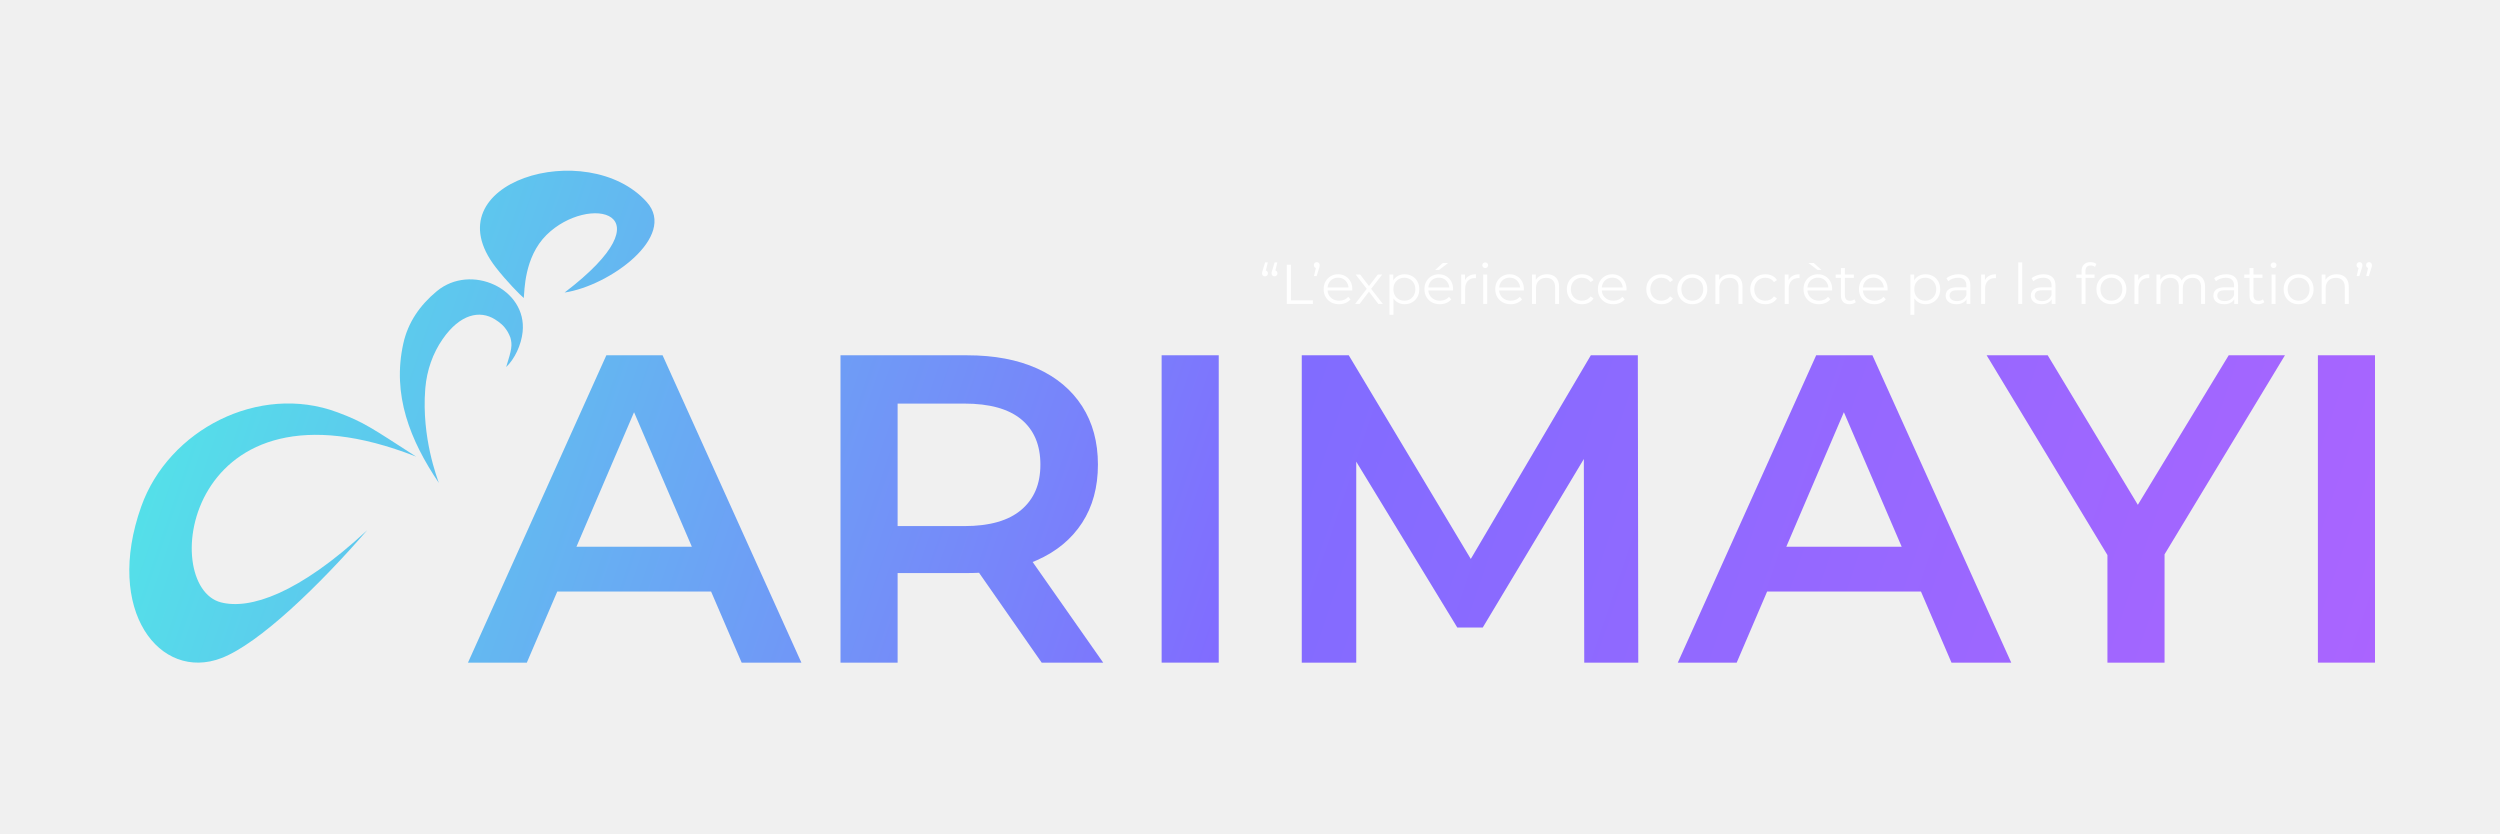
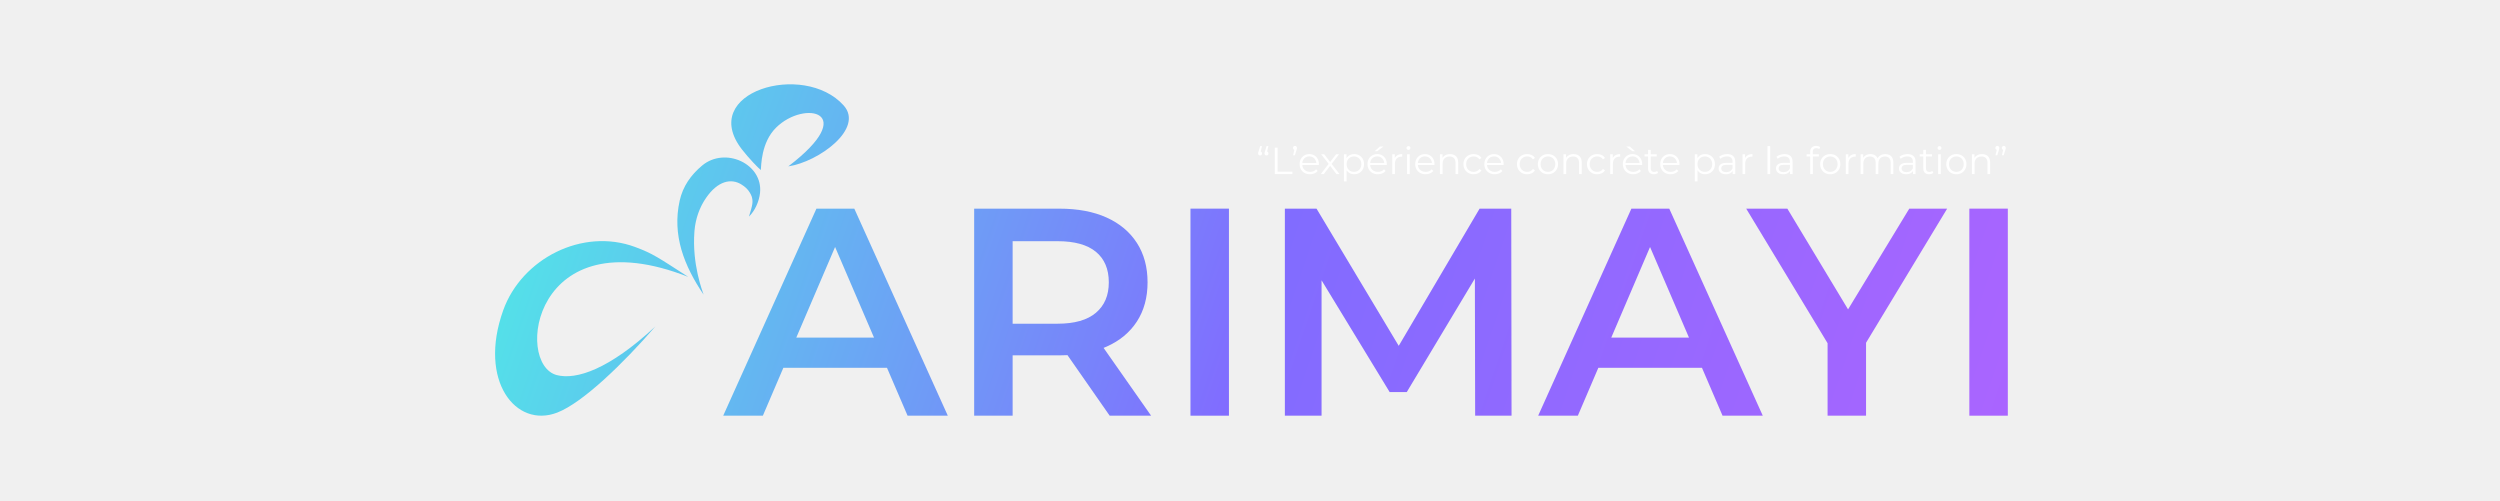
- <svg xmlns="http://www.w3.org/2000/svg" width="150" height="50" viewBox="0 0 1519 451" fill="none">
+ <svg xmlns="http://www.w3.org/2000/svg" width="300" height="60" viewBox="0 0 1519 451" fill="none">
  <path d="M223.122 294.469C194.149 327.87 157.609 363.303 134.57 372.174C97.252 386.55 63.2 343.475 85.85 280.003C102.474 233.393 157.324 205.121 204.904 222.799C221.14 228.834 225.675 232.292 252.821 249.763C113.022 194.761 95.84 328.504 134.285 338.347C151.687 342.802 181.256 333.4 223.122 294.469Z" fill="url(#paint0_linear_1321_1217)" />
  <path d="M343.045 150.069C408.015 100.597 357.532 89.796 332.006 115.141C318.374 128.674 318.724 149.447 318.258 153.397C316.34 151.921 307.529 142.92 301.219 134.761C261.18 83.022 357.053 54.945 392.997 95.132C411.643 115.982 370.386 146.002 343.058 150.069H343.045Z" fill="url(#paint1_linear_1321_1217)" />
  <path d="M266.672 265.809C249.154 239.842 238.075 212.218 245.098 180.864C247.936 168.224 255.075 157.824 265.377 149.277C286.096 132.078 320.368 147.762 317.544 174.052C316.688 182.017 312.723 190.422 307.553 195.356C310.961 184.542 311.363 181.978 310.119 177.484C309.678 176.24 309.108 175.036 308.434 173.896C306.309 170.322 303.886 168.366 300.802 166.424C291.473 160.544 279.487 163.225 269.005 178.3C262.915 187.054 259.377 197.35 258.444 207.97C258.418 208.268 258.392 208.579 258.367 208.877C256.099 238.327 265.701 262.817 266.659 265.821L266.672 265.809Z" fill="url(#paint2_linear_1321_1217)" />
  <path d="M402.585 188.207H368.416L284.334 374.959H320.097L338.6 331.729H432.05L450.631 374.959H486.925L402.585 188.207ZM350.249 304.519L385.248 222.786L420.363 304.519H350.249Z" fill="url(#paint3_linear_1321_1217)" />
  <path d="M627.438 313.804C628.358 313.442 629.252 313.053 630.133 312.665C641.964 307.42 651.086 299.856 657.5 289.975C663.901 280.106 667.101 268.334 667.101 254.632C667.101 240.93 663.901 229.106 657.5 219.146C651.086 209.187 641.964 201.546 630.133 196.211C618.303 190.875 604.115 188.207 587.568 188.207H510.691V374.958H545.391V320.526H587.568C590.056 320.526 592.492 320.461 594.863 320.344L632.932 374.958H670.302L627.438 313.804ZM620.532 282.114C612.783 288.693 601.264 291.982 585.961 291.982H545.391V217.554H585.961C601.264 217.554 612.783 220.752 620.532 227.15C628.267 233.561 632.142 242.717 632.142 254.632C632.142 266.547 628.267 275.535 620.532 282.114Z" fill="url(#paint4_linear_1321_1217)" />
  <path d="M705.804 374.945V188.194H740.504V374.945H705.804Z" fill="url(#paint5_linear_1321_1217)" />
  <path d="M995.418 374.958H962.584L962.338 251.226L900.919 353.615H885.448L824.055 252.845V374.958H790.948V188.207H819.507L893.65 311.952L966.588 188.207H995.146L995.418 374.958Z" fill="url(#paint6_linear_1321_1217)" />
  <path d="M1137.68 188.207H1103.51L1019.43 374.958H1055.21L1073.71 331.728H1167.16L1185.73 374.958H1222.03L1137.68 188.207ZM1085.36 304.519L1120.34 222.786L1155.46 304.519H1085.36Z" fill="url(#paint7_linear_1321_1217)" />
  <path d="M1388.33 188.207L1315.18 309.155V374.958H1280.48V309.582L1207.08 188.207H1244.19L1298.95 279.057L1354.16 188.207H1388.33Z" fill="url(#paint8_linear_1321_1217)" />
  <path d="M1408.35 374.945V188.194H1443.05V374.945H1408.35Z" fill="url(#paint9_linear_1321_1217)" />
  <path d="M770.317 131.772L768.821 138.062L768.549 136.6C769.093 136.6 769.535 136.77 769.875 137.11C770.215 137.427 770.385 137.858 770.385 138.402C770.385 138.946 770.215 139.388 769.875 139.728C769.535 140.068 769.115 140.238 768.617 140.238C768.073 140.238 767.631 140.068 767.291 139.728C766.973 139.365 766.815 138.923 766.815 138.402C766.815 138.198 766.826 138.017 766.849 137.858C766.871 137.699 766.917 137.507 766.985 137.28C767.053 137.053 767.143 136.781 767.257 136.464L768.685 131.772H770.317ZM776.097 131.772L774.601 138.062L774.329 136.6C774.873 136.6 775.315 136.77 775.655 137.11C775.995 137.427 776.165 137.858 776.165 138.402C776.165 138.946 775.995 139.388 775.655 139.728C775.315 140.068 774.895 140.238 774.397 140.238C773.853 140.238 773.411 140.068 773.071 139.728C772.753 139.365 772.595 138.923 772.595 138.402C772.595 138.198 772.606 138.017 772.629 137.858C772.651 137.699 772.697 137.507 772.765 137.28C772.833 137.053 772.923 136.781 773.037 136.464L774.465 131.772H776.097ZM781.871 157V133.2H784.387V154.824H797.715V157H781.871ZM798.36 140.068L799.856 133.812L800.128 135.24C799.607 135.24 799.165 135.081 798.802 134.764C798.462 134.424 798.292 133.982 798.292 133.438C798.292 132.894 798.462 132.452 798.802 132.112C799.165 131.772 799.595 131.602 800.094 131.602C800.615 131.602 801.035 131.783 801.352 132.146C801.692 132.486 801.862 132.917 801.862 133.438C801.862 133.619 801.851 133.801 801.828 133.982C801.805 134.163 801.76 134.367 801.692 134.594C801.647 134.798 801.567 135.059 801.454 135.376L799.992 140.068H798.36ZM813.646 157.17C811.788 157.17 810.156 156.785 808.75 156.014C807.345 155.221 806.246 154.144 805.452 152.784C804.659 151.401 804.262 149.826 804.262 148.058C804.262 146.29 804.636 144.726 805.384 143.366C806.155 142.006 807.198 140.941 808.512 140.17C809.85 139.377 811.346 138.98 813 138.98C814.678 138.98 816.162 139.365 817.454 140.136C818.769 140.884 819.8 141.949 820.548 143.332C821.296 144.692 821.67 146.267 821.67 148.058C821.67 148.171 821.659 148.296 821.636 148.432C821.636 148.545 821.636 148.67 821.636 148.806H806.098V147.004H820.344L819.392 147.718C819.392 146.426 819.109 145.281 818.542 144.284C817.998 143.264 817.25 142.471 816.298 141.904C815.346 141.337 814.247 141.054 813 141.054C811.776 141.054 810.677 141.337 809.702 141.904C808.728 142.471 807.968 143.264 807.424 144.284C806.88 145.304 806.608 146.471 806.608 147.786V148.16C806.608 149.52 806.903 150.721 807.492 151.764C808.104 152.784 808.943 153.589 810.008 154.178C811.096 154.745 812.332 155.028 813.714 155.028C814.802 155.028 815.811 154.835 816.74 154.45C817.692 154.065 818.508 153.475 819.188 152.682L820.548 154.246C819.755 155.198 818.758 155.923 817.556 156.422C816.378 156.921 815.074 157.17 813.646 157.17ZM823.366 157L830.914 147.208L830.88 148.398L823.706 139.15H826.426L832.308 146.8L831.288 146.766L837.17 139.15H839.822L832.58 148.5L832.614 147.208L840.23 157H837.476L831.254 148.84L832.206 148.976L826.086 157H823.366ZM853.462 157.17C851.921 157.17 850.527 156.819 849.28 156.116C848.033 155.391 847.036 154.359 846.288 153.022C845.563 151.662 845.2 150.007 845.2 148.058C845.2 146.109 845.563 144.465 846.288 143.128C847.013 141.768 847.999 140.737 849.246 140.034C850.493 139.331 851.898 138.98 853.462 138.98C855.162 138.98 856.681 139.365 858.018 140.136C859.378 140.884 860.443 141.949 861.214 143.332C861.985 144.692 862.37 146.267 862.37 148.058C862.37 149.871 861.985 151.458 861.214 152.818C860.443 154.178 859.378 155.243 858.018 156.014C856.681 156.785 855.162 157.17 853.462 157.17ZM844.248 163.596V139.15H846.56V144.522L846.322 148.092L846.662 151.696V163.596H844.248ZM853.292 155.028C854.561 155.028 855.695 154.745 856.692 154.178C857.689 153.589 858.483 152.773 859.072 151.73C859.661 150.665 859.956 149.441 859.956 148.058C859.956 146.675 859.661 145.463 859.072 144.42C858.483 143.377 857.689 142.561 856.692 141.972C855.695 141.383 854.561 141.088 853.292 141.088C852.023 141.088 850.878 141.383 849.858 141.972C848.861 142.561 848.067 143.377 847.478 144.42C846.911 145.463 846.628 146.675 846.628 148.058C846.628 149.441 846.911 150.665 847.478 151.73C848.067 152.773 848.861 153.589 849.858 154.178C850.878 154.745 852.023 155.028 853.292 155.028ZM874.873 157.17C873.014 157.17 871.382 156.785 869.977 156.014C868.571 155.221 867.472 154.144 866.679 152.784C865.885 151.401 865.489 149.826 865.489 148.058C865.489 146.29 865.863 144.726 866.611 143.366C867.381 142.006 868.424 140.941 869.739 140.17C871.076 139.377 872.572 138.98 874.227 138.98C875.904 138.98 877.389 139.365 878.681 140.136C879.995 140.884 881.027 141.949 881.775 143.332C882.523 144.692 882.897 146.267 882.897 148.058C882.897 148.171 882.885 148.296 882.863 148.432C882.863 148.545 882.863 148.67 882.863 148.806H867.325V147.004H881.571L880.619 147.718C880.619 146.426 880.335 145.281 879.769 144.284C879.225 143.264 878.477 142.471 877.525 141.904C876.573 141.337 875.473 141.054 874.227 141.054C873.003 141.054 871.903 141.337 870.929 141.904C869.954 142.471 869.195 143.264 868.651 144.284C868.107 145.304 867.835 146.471 867.835 147.786V148.16C867.835 149.52 868.129 150.721 868.719 151.764C869.331 152.784 870.169 153.589 871.235 154.178C872.323 154.745 873.558 155.028 874.941 155.028C876.029 155.028 877.037 154.835 877.967 154.45C878.919 154.065 879.735 153.475 880.415 152.682L881.775 154.246C880.981 155.198 879.984 155.923 878.783 156.422C877.604 156.921 876.301 157.17 874.873 157.17ZM871.983 136.362L876.641 132.146H879.871L874.363 136.362H871.983ZM887.81 157V139.15H890.122V144.012L889.884 143.162C890.383 141.802 891.222 140.771 892.4 140.068C893.579 139.343 895.041 138.98 896.786 138.98V141.326C896.696 141.326 896.605 141.326 896.514 141.326C896.424 141.303 896.333 141.292 896.242 141.292C894.361 141.292 892.888 141.87 891.822 143.026C890.757 144.159 890.224 145.78 890.224 147.888V157H887.81ZM901.191 157V139.15H903.605V157H901.191ZM902.415 135.206C901.917 135.206 901.497 135.036 901.157 134.696C900.817 134.356 900.647 133.948 900.647 133.472C900.647 132.996 900.817 132.599 901.157 132.282C901.497 131.942 901.917 131.772 902.415 131.772C902.914 131.772 903.333 131.931 903.673 132.248C904.013 132.565 904.183 132.962 904.183 133.438C904.183 133.937 904.013 134.356 903.673 134.696C903.356 135.036 902.937 135.206 902.415 135.206ZM917.904 157.17C916.045 157.17 914.413 156.785 913.008 156.014C911.603 155.221 910.503 154.144 909.71 152.784C908.917 151.401 908.52 149.826 908.52 148.058C908.52 146.29 908.894 144.726 909.642 143.366C910.413 142.006 911.455 140.941 912.77 140.17C914.107 139.377 915.603 138.98 917.258 138.98C918.935 138.98 920.42 139.365 921.712 140.136C923.027 140.884 924.058 141.949 924.806 143.332C925.554 144.692 925.928 146.267 925.928 148.058C925.928 148.171 925.917 148.296 925.894 148.432C925.894 148.545 925.894 148.67 925.894 148.806H910.356V147.004H924.602L923.65 147.718C923.65 146.426 923.367 145.281 922.8 144.284C922.256 143.264 921.508 142.471 920.556 141.904C919.604 141.337 918.505 141.054 917.258 141.054C916.034 141.054 914.935 141.337 913.96 141.904C912.985 142.471 912.226 143.264 911.682 144.284C911.138 145.304 910.866 146.471 910.866 147.786V148.16C910.866 149.52 911.161 150.721 911.75 151.764C912.362 152.784 913.201 153.589 914.266 154.178C915.354 154.745 916.589 155.028 917.972 155.028C919.06 155.028 920.069 154.835 920.998 154.45C921.95 154.065 922.766 153.475 923.446 152.682L924.806 154.246C924.013 155.198 923.015 155.923 921.814 156.422C920.635 156.921 919.332 157.17 917.904 157.17ZM939.954 138.98C941.404 138.98 942.674 139.263 943.762 139.83C944.872 140.374 945.734 141.213 946.346 142.346C946.98 143.479 947.298 144.907 947.298 146.63V157H944.884V146.868C944.884 144.987 944.408 143.57 943.456 142.618C942.526 141.643 941.212 141.156 939.512 141.156C938.242 141.156 937.132 141.417 936.18 141.938C935.25 142.437 934.525 143.173 934.004 144.148C933.505 145.1 933.256 146.256 933.256 147.616V157H930.842V139.15H933.154V144.046L932.78 143.128C933.346 141.836 934.253 140.827 935.5 140.102C936.746 139.354 938.231 138.98 939.954 138.98ZM961.23 157.17C959.462 157.17 957.875 156.785 956.47 156.014C955.087 155.221 953.999 154.144 953.206 152.784C952.413 151.401 952.016 149.826 952.016 148.058C952.016 146.267 952.413 144.692 953.206 143.332C953.999 141.972 955.087 140.907 956.47 140.136C957.875 139.365 959.462 138.98 961.23 138.98C962.749 138.98 964.12 139.275 965.344 139.864C966.568 140.453 967.531 141.337 968.234 142.516L966.432 143.74C965.82 142.833 965.061 142.165 964.154 141.734C963.247 141.303 962.261 141.088 961.196 141.088C959.927 141.088 958.782 141.383 957.762 141.972C956.742 142.539 955.937 143.343 955.348 144.386C954.759 145.429 954.464 146.653 954.464 148.058C954.464 149.463 954.759 150.687 955.348 151.73C955.937 152.773 956.742 153.589 957.762 154.178C958.782 154.745 959.927 155.028 961.196 155.028C962.261 155.028 963.247 154.813 964.154 154.382C965.061 153.951 965.82 153.294 966.432 152.41L968.234 153.634C967.531 154.79 966.568 155.674 965.344 156.286C964.12 156.875 962.749 157.17 961.23 157.17ZM980.26 157.17C978.401 157.17 976.769 156.785 975.364 156.014C973.958 155.221 972.859 154.144 972.066 152.784C971.272 151.401 970.876 149.826 970.876 148.058C970.876 146.29 971.25 144.726 971.998 143.366C972.768 142.006 973.811 140.941 975.126 140.17C976.463 139.377 977.959 138.98 979.614 138.98C981.291 138.98 982.776 139.365 984.068 140.136C985.382 140.884 986.414 141.949 987.162 143.332C987.91 144.692 988.284 146.267 988.284 148.058C988.284 148.171 988.272 148.296 988.25 148.432C988.25 148.545 988.25 148.67 988.25 148.806H972.712V147.004H986.958L986.006 147.718C986.006 146.426 985.722 145.281 985.156 144.284C984.612 143.264 983.864 142.471 982.912 141.904C981.96 141.337 980.86 141.054 979.614 141.054C978.39 141.054 977.29 141.337 976.316 141.904C975.341 142.471 974.582 143.264 974.038 144.284C973.494 145.304 973.222 146.471 973.222 147.786V148.16C973.222 149.52 973.516 150.721 974.106 151.764C974.718 152.784 975.556 153.589 976.622 154.178C977.71 154.745 978.945 155.028 980.328 155.028C981.416 155.028 982.424 154.835 983.354 154.45C984.306 154.065 985.122 153.475 985.802 152.682L987.162 154.246C986.368 155.198 985.371 155.923 984.17 156.422C982.991 156.921 981.688 157.17 980.26 157.17ZM1009.51 157.17C1007.74 157.17 1006.15 156.785 1004.75 156.014C1003.36 155.221 1002.28 154.144 1001.48 152.784C1000.69 151.401 1000.29 149.826 1000.29 148.058C1000.29 146.267 1000.69 144.692 1001.48 143.332C1002.28 141.972 1003.36 140.907 1004.75 140.136C1006.15 139.365 1007.74 138.98 1009.51 138.98C1011.03 138.98 1012.4 139.275 1013.62 139.864C1014.85 140.453 1015.81 141.337 1016.51 142.516L1014.71 143.74C1014.1 142.833 1013.34 142.165 1012.43 141.734C1011.52 141.303 1010.54 141.088 1009.47 141.088C1008.2 141.088 1007.06 141.383 1006.04 141.972C1005.02 142.539 1004.21 143.343 1003.63 144.386C1003.04 145.429 1002.74 146.653 1002.74 148.058C1002.74 149.463 1003.04 150.687 1003.63 151.73C1004.21 152.773 1005.02 153.589 1006.04 154.178C1007.06 154.745 1008.2 155.028 1009.47 155.028C1010.54 155.028 1011.52 154.813 1012.43 154.382C1013.34 153.951 1014.1 153.294 1014.71 152.41L1016.51 153.634C1015.81 154.79 1014.85 155.674 1013.62 156.286C1012.4 156.875 1011.03 157.17 1009.51 157.17ZM1028.23 157.17C1026.51 157.17 1024.96 156.785 1023.57 156.014C1022.21 155.221 1021.14 154.144 1020.34 152.784C1019.55 151.401 1019.15 149.826 1019.15 148.058C1019.15 146.267 1019.55 144.692 1020.34 143.332C1021.14 141.972 1022.21 140.907 1023.57 140.136C1024.93 139.365 1026.49 138.98 1028.23 138.98C1030 138.98 1031.56 139.365 1032.92 140.136C1034.31 140.907 1035.38 141.972 1036.15 143.332C1036.95 144.692 1037.34 146.267 1037.34 148.058C1037.34 149.826 1036.95 151.401 1036.15 152.784C1035.38 154.144 1034.31 155.221 1032.92 156.014C1031.54 156.785 1029.98 157.17 1028.23 157.17ZM1028.23 155.028C1029.52 155.028 1030.67 154.745 1031.66 154.178C1032.66 153.589 1033.44 152.773 1034.01 151.73C1034.6 150.665 1034.89 149.441 1034.89 148.058C1034.89 146.653 1034.6 145.429 1034.01 144.386C1033.44 143.343 1032.66 142.539 1031.66 141.972C1030.67 141.383 1029.53 141.088 1028.26 141.088C1027 141.088 1025.86 141.383 1024.86 141.972C1023.87 142.539 1023.07 143.343 1022.48 144.386C1021.9 145.429 1021.6 146.653 1021.6 148.058C1021.6 149.441 1021.9 150.665 1022.48 151.73C1023.07 152.773 1023.87 153.589 1024.86 154.178C1025.86 154.745 1026.98 155.028 1028.23 155.028ZM1051.38 138.98C1052.83 138.98 1054.1 139.263 1055.19 139.83C1056.3 140.374 1057.16 141.213 1057.78 142.346C1058.41 143.479 1058.73 144.907 1058.73 146.63V157H1056.31V146.868C1056.31 144.987 1055.84 143.57 1054.89 142.618C1053.96 141.643 1052.64 141.156 1050.94 141.156C1049.67 141.156 1048.56 141.417 1047.61 141.938C1046.68 142.437 1045.95 143.173 1045.43 144.148C1044.93 145.1 1044.69 146.256 1044.69 147.616V157H1042.27V139.15H1044.58V144.046L1044.21 143.128C1044.78 141.836 1045.68 140.827 1046.93 140.102C1048.18 139.354 1049.66 138.98 1051.38 138.98ZM1072.66 157.17C1070.89 157.17 1069.31 156.785 1067.9 156.014C1066.52 155.221 1065.43 154.144 1064.64 152.784C1063.84 151.401 1063.45 149.826 1063.45 148.058C1063.45 146.267 1063.84 144.692 1064.64 143.332C1065.43 141.972 1066.52 140.907 1067.9 140.136C1069.31 139.365 1070.89 138.98 1072.66 138.98C1074.18 138.98 1075.55 139.275 1076.77 139.864C1078 140.453 1078.96 141.337 1079.66 142.516L1077.86 143.74C1077.25 142.833 1076.49 142.165 1075.58 141.734C1074.68 141.303 1073.69 141.088 1072.63 141.088C1071.36 141.088 1070.21 141.383 1069.19 141.972C1068.17 142.539 1067.37 143.343 1066.78 144.386C1066.19 145.429 1065.89 146.653 1065.89 148.058C1065.89 149.463 1066.19 150.687 1066.78 151.73C1067.37 152.773 1068.17 153.589 1069.19 154.178C1070.21 154.745 1071.36 155.028 1072.63 155.028C1073.69 155.028 1074.68 154.813 1075.58 154.382C1076.49 153.951 1077.25 153.294 1077.86 152.41L1079.66 153.634C1078.96 154.79 1078 155.674 1076.77 156.286C1075.55 156.875 1074.18 157.17 1072.66 157.17ZM1084.41 157V139.15H1086.72V144.012L1086.48 143.162C1086.98 141.802 1087.82 140.771 1089 140.068C1090.17 139.343 1091.64 138.98 1093.38 138.98V141.326C1093.29 141.326 1093.2 141.326 1093.11 141.326C1093.02 141.303 1092.93 141.292 1092.84 141.292C1090.96 141.292 1089.48 141.87 1088.42 143.026C1087.35 144.159 1086.82 145.78 1086.82 147.888V157H1084.41ZM1105.2 157.17C1103.34 157.17 1101.71 156.785 1100.31 156.014C1098.9 155.221 1097.8 154.144 1097.01 152.784C1096.22 151.401 1095.82 149.826 1095.82 148.058C1095.82 146.29 1096.19 144.726 1096.94 143.366C1097.71 142.006 1098.75 140.941 1100.07 140.17C1101.41 139.377 1102.9 138.98 1104.56 138.98C1106.23 138.98 1107.72 139.365 1109.01 140.136C1110.33 140.884 1111.36 141.949 1112.1 143.332C1112.85 144.692 1113.23 146.267 1113.23 148.058C1113.23 148.171 1113.22 148.296 1113.19 148.432C1113.19 148.545 1113.19 148.67 1113.19 148.806H1097.65V147.004H1111.9L1110.95 147.718C1110.95 146.426 1110.67 145.281 1110.1 144.284C1109.55 143.264 1108.81 142.471 1107.85 141.904C1106.9 141.337 1105.8 141.054 1104.56 141.054C1103.33 141.054 1102.23 141.337 1101.26 141.904C1100.28 142.471 1099.52 143.264 1098.98 144.284C1098.44 145.304 1098.16 146.471 1098.16 147.786V148.16C1098.16 149.52 1098.46 150.721 1099.05 151.764C1099.66 152.784 1100.5 153.589 1101.56 154.178C1102.65 154.745 1103.89 155.028 1105.27 155.028C1106.36 155.028 1107.37 154.835 1108.3 154.45C1109.25 154.065 1110.06 153.475 1110.74 152.682L1112.1 154.246C1111.31 155.198 1110.31 155.923 1109.11 156.422C1107.93 156.921 1106.63 157.17 1105.2 157.17ZM1104.35 136.362L1098.84 132.146H1102.07L1106.73 136.362H1104.35ZM1123.78 157.17C1122.11 157.17 1120.82 156.717 1119.91 155.81C1119 154.903 1118.55 153.623 1118.55 151.968V135.206H1120.96V151.832C1120.96 152.875 1121.22 153.679 1121.74 154.246C1122.29 154.813 1123.06 155.096 1124.06 155.096C1125.12 155.096 1126.01 154.79 1126.71 154.178L1127.56 155.912C1127.08 156.343 1126.5 156.66 1125.82 156.864C1125.17 157.068 1124.49 157.17 1123.78 157.17ZM1115.35 141.156V139.15H1126.4V141.156H1115.35ZM1138.9 157.17C1137.05 157.17 1135.41 156.785 1134.01 156.014C1132.6 155.221 1131.5 154.144 1130.71 152.784C1129.92 151.401 1129.52 149.826 1129.52 148.058C1129.52 146.29 1129.89 144.726 1130.64 143.366C1131.41 142.006 1132.46 140.941 1133.77 140.17C1135.11 139.377 1136.6 138.98 1138.26 138.98C1139.94 138.98 1141.42 139.365 1142.71 140.136C1144.03 140.884 1145.06 141.949 1145.81 143.332C1146.55 144.692 1146.93 146.267 1146.93 148.058C1146.93 148.171 1146.92 148.296 1146.89 148.432C1146.89 148.545 1146.89 148.67 1146.89 148.806H1131.36V147.004H1145.6L1144.65 147.718C1144.65 146.426 1144.37 145.281 1143.8 144.284C1143.26 143.264 1142.51 142.471 1141.56 141.904C1140.6 141.337 1139.5 141.054 1138.26 141.054C1137.03 141.054 1135.93 141.337 1134.96 141.904C1133.99 142.471 1133.23 143.264 1132.68 144.284C1132.14 145.304 1131.87 146.471 1131.87 147.786V148.16C1131.87 149.52 1132.16 150.721 1132.75 151.764C1133.36 152.784 1134.2 153.589 1135.27 154.178C1136.35 154.745 1137.59 155.028 1138.97 155.028C1140.06 155.028 1141.07 154.835 1142 154.45C1142.95 154.065 1143.77 153.475 1144.45 152.682L1145.81 154.246C1145.01 155.198 1144.02 155.923 1142.81 156.422C1141.64 156.921 1140.33 157.17 1138.9 157.17ZM1169.95 157.17C1168.41 157.17 1167.02 156.819 1165.77 156.116C1164.53 155.391 1163.53 154.359 1162.78 153.022C1162.05 151.662 1161.69 150.007 1161.69 148.058C1161.69 146.109 1162.05 144.465 1162.78 143.128C1163.51 141.768 1164.49 140.737 1165.74 140.034C1166.98 139.331 1168.39 138.98 1169.95 138.98C1171.65 138.98 1173.17 139.365 1174.51 140.136C1175.87 140.884 1176.94 141.949 1177.71 143.332C1178.48 144.692 1178.86 146.267 1178.86 148.058C1178.86 149.871 1178.48 151.458 1177.71 152.818C1176.94 154.178 1175.87 155.243 1174.51 156.014C1173.17 156.785 1171.65 157.17 1169.95 157.17ZM1160.74 163.596V139.15H1163.05V144.522L1162.81 148.092L1163.15 151.696V163.596H1160.74ZM1169.78 155.028C1171.05 155.028 1172.19 154.745 1173.18 154.178C1174.18 153.589 1174.97 152.773 1175.56 151.73C1176.15 150.665 1176.45 149.441 1176.45 148.058C1176.45 146.675 1176.15 145.463 1175.56 144.42C1174.97 143.377 1174.18 142.561 1173.18 141.972C1172.19 141.383 1171.05 141.088 1169.78 141.088C1168.51 141.088 1167.37 141.383 1166.35 141.972C1165.35 142.561 1164.56 143.377 1163.97 144.42C1163.4 145.463 1163.12 146.675 1163.12 148.058C1163.12 149.441 1163.4 150.665 1163.97 151.73C1164.56 152.773 1165.35 153.589 1166.35 154.178C1167.37 154.745 1168.51 155.028 1169.78 155.028ZM1194.87 157V153.056L1194.77 152.41V145.814C1194.77 144.295 1194.34 143.128 1193.48 142.312C1192.64 141.496 1191.38 141.088 1189.7 141.088C1188.55 141.088 1187.45 141.281 1186.4 141.666C1185.36 142.051 1184.48 142.561 1183.75 143.196L1182.66 141.394C1183.57 140.623 1184.66 140.034 1185.93 139.626C1187.2 139.195 1188.53 138.98 1189.94 138.98C1192.25 138.98 1194.03 139.558 1195.28 140.714C1196.55 141.847 1197.18 143.581 1197.18 145.916V157H1194.87ZM1188.72 157.17C1187.38 157.17 1186.21 156.955 1185.21 156.524C1184.24 156.071 1183.49 155.459 1182.97 154.688C1182.45 153.895 1182.19 152.988 1182.19 151.968C1182.19 151.039 1182.4 150.2 1182.83 149.452C1183.29 148.681 1184.01 148.069 1185.01 147.616C1186.03 147.14 1187.39 146.902 1189.09 146.902H1195.24V148.704H1189.16C1187.43 148.704 1186.23 149.01 1185.55 149.622C1184.9 150.234 1184.57 150.993 1184.57 151.9C1184.57 152.92 1184.96 153.736 1185.76 154.348C1186.55 154.96 1187.66 155.266 1189.09 155.266C1190.45 155.266 1191.62 154.96 1192.59 154.348C1193.59 153.713 1194.31 152.807 1194.77 151.628L1195.31 153.294C1194.86 154.473 1194.06 155.413 1192.93 156.116C1191.82 156.819 1190.42 157.17 1188.72 157.17ZM1203.74 157V139.15H1206.05V144.012L1205.81 143.162C1206.31 141.802 1207.15 140.771 1208.33 140.068C1209.51 139.343 1210.97 138.98 1212.71 138.98V141.326C1212.62 141.326 1212.53 141.326 1212.44 141.326C1212.35 141.303 1212.26 141.292 1212.17 141.292C1210.29 141.292 1208.82 141.87 1207.75 143.026C1206.68 144.159 1206.15 145.78 1206.15 147.888V157H1203.74ZM1226.28 157V131.772H1228.7V157H1226.28ZM1246.6 157V153.056L1246.5 152.41V145.814C1246.5 144.295 1246.07 143.128 1245.21 142.312C1244.37 141.496 1243.11 141.088 1241.43 141.088C1240.28 141.088 1239.18 141.281 1238.13 141.666C1237.09 142.051 1236.21 142.561 1235.48 143.196L1234.39 141.394C1235.3 140.623 1236.39 140.034 1237.66 139.626C1238.93 139.195 1240.26 138.98 1241.67 138.98C1243.98 138.98 1245.76 139.558 1247.01 140.714C1248.28 141.847 1248.91 143.581 1248.91 145.916V157H1246.6ZM1240.45 157.17C1239.11 157.17 1237.94 156.955 1236.94 156.524C1235.97 156.071 1235.22 155.459 1234.7 154.688C1234.18 153.895 1233.92 152.988 1233.92 151.968C1233.92 151.039 1234.13 150.2 1234.56 149.452C1235.02 148.681 1235.74 148.069 1236.74 147.616C1237.76 147.14 1239.12 146.902 1240.82 146.902H1246.97V148.704H1240.89C1239.17 148.704 1237.96 149.01 1237.28 149.622C1236.63 150.234 1236.3 150.993 1236.3 151.9C1236.3 152.92 1236.69 153.736 1237.49 154.348C1238.28 154.96 1239.39 155.266 1240.82 155.266C1242.18 155.266 1243.35 154.96 1244.32 154.348C1245.32 153.713 1246.04 152.807 1246.5 151.628L1247.04 153.294C1246.59 154.473 1245.8 155.413 1244.66 156.116C1243.55 156.819 1242.15 157.17 1240.45 157.17ZM1264.77 157V136.906C1264.77 135.319 1265.24 134.039 1266.17 133.064C1267.1 132.089 1268.44 131.602 1270.18 131.602C1270.86 131.602 1271.52 131.693 1272.15 131.874C1272.79 132.055 1273.32 132.339 1273.75 132.724L1272.93 134.526C1272.59 134.231 1272.2 134.016 1271.74 133.88C1271.29 133.721 1270.8 133.642 1270.28 133.642C1269.26 133.642 1268.48 133.925 1267.94 134.492C1267.39 135.059 1267.12 135.897 1267.12 137.008V139.728L1267.19 140.85V157H1264.77ZM1261.58 141.156V139.15H1272.63V141.156H1261.58ZM1282.87 157.17C1281.14 157.17 1279.59 156.785 1278.21 156.014C1276.85 155.221 1275.77 154.144 1274.98 152.784C1274.18 151.401 1273.79 149.826 1273.79 148.058C1273.79 146.267 1274.18 144.692 1274.98 143.332C1275.77 141.972 1276.85 140.907 1278.21 140.136C1279.57 139.365 1281.12 138.98 1282.87 138.98C1284.63 138.98 1286.2 139.365 1287.56 140.136C1288.94 140.907 1290.02 141.972 1290.79 143.332C1291.58 144.692 1291.98 146.267 1291.98 148.058C1291.98 149.826 1291.58 151.401 1290.79 152.784C1290.02 154.144 1288.94 155.221 1287.56 156.014C1286.17 156.785 1284.61 157.17 1282.87 157.17ZM1282.87 155.028C1284.16 155.028 1285.3 154.745 1286.3 154.178C1287.3 153.589 1288.08 152.773 1288.65 151.73C1289.23 150.665 1289.53 149.441 1289.53 148.058C1289.53 146.653 1289.23 145.429 1288.65 144.386C1288.08 143.343 1287.3 142.539 1286.3 141.972C1285.3 141.383 1284.17 141.088 1282.9 141.088C1281.63 141.088 1280.5 141.383 1279.5 141.972C1278.5 142.539 1277.71 143.343 1277.12 144.386C1276.53 145.429 1276.24 146.653 1276.24 148.058C1276.24 149.441 1276.53 150.665 1277.12 151.73C1277.71 152.773 1278.5 153.589 1279.5 154.178C1280.5 154.745 1281.62 155.028 1282.87 155.028ZM1296.91 157V139.15H1299.22V144.012L1298.98 143.162C1299.48 141.802 1300.32 140.771 1301.5 140.068C1302.67 139.343 1304.14 138.98 1305.88 138.98V141.326C1305.79 141.326 1305.7 141.326 1305.61 141.326C1305.52 141.303 1305.43 141.292 1305.34 141.292C1303.46 141.292 1301.98 141.87 1300.92 143.026C1299.85 144.159 1299.32 145.78 1299.32 147.888V157H1296.91ZM1332.59 138.98C1334.04 138.98 1335.3 139.263 1336.36 139.83C1337.45 140.374 1338.29 141.213 1338.88 142.346C1339.49 143.479 1339.8 144.907 1339.8 146.63V157H1337.38V146.868C1337.38 144.987 1336.93 143.57 1336.02 142.618C1335.14 141.643 1333.88 141.156 1332.25 141.156C1331.03 141.156 1329.96 141.417 1329.05 141.938C1328.17 142.437 1327.48 143.173 1326.98 144.148C1326.5 145.1 1326.27 146.256 1326.27 147.616V157H1323.85V146.868C1323.85 144.987 1323.4 143.57 1322.49 142.618C1321.59 141.643 1320.32 141.156 1318.68 141.156C1317.48 141.156 1316.43 141.417 1315.52 141.938C1314.62 142.437 1313.91 143.173 1313.41 144.148C1312.94 145.1 1312.7 146.256 1312.7 147.616V157H1310.29V139.15H1312.6V143.978L1312.22 143.128C1312.77 141.836 1313.64 140.827 1314.84 140.102C1316.07 139.354 1317.51 138.98 1319.16 138.98C1320.91 138.98 1322.39 139.422 1323.61 140.306C1324.84 141.167 1325.63 142.471 1325.99 144.216L1325.04 143.842C1325.56 142.391 1326.48 141.224 1327.8 140.34C1329.13 139.433 1330.73 138.98 1332.59 138.98ZM1357.53 157V153.056L1357.43 152.41V145.814C1357.43 144.295 1357 143.128 1356.14 142.312C1355.3 141.496 1354.04 141.088 1352.36 141.088C1351.21 141.088 1350.11 141.281 1349.07 141.666C1348.02 142.051 1347.14 142.561 1346.41 143.196L1345.33 141.394C1346.23 140.623 1347.32 140.034 1348.59 139.626C1349.86 139.195 1351.2 138.98 1352.6 138.98C1354.91 138.98 1356.69 139.558 1357.94 140.714C1359.21 141.847 1359.84 143.581 1359.84 145.916V157H1357.53ZM1351.38 157.17C1350.04 157.17 1348.87 156.955 1347.88 156.524C1346.9 156.071 1346.15 155.459 1345.63 154.688C1345.11 153.895 1344.85 152.988 1344.85 151.968C1344.85 151.039 1345.06 150.2 1345.5 149.452C1345.95 148.681 1346.67 148.069 1347.67 147.616C1348.69 147.14 1350.05 146.902 1351.75 146.902H1357.91V148.704H1351.82C1350.1 148.704 1348.9 149.01 1348.22 149.622C1347.56 150.234 1347.23 150.993 1347.23 151.9C1347.23 152.92 1347.63 153.736 1348.42 154.348C1349.21 154.96 1350.32 155.266 1351.75 155.266C1353.11 155.266 1354.28 154.96 1355.25 154.348C1356.25 153.713 1356.98 152.807 1357.43 151.628L1357.97 153.294C1357.52 154.473 1356.73 155.413 1355.59 156.116C1354.48 156.819 1353.08 157.17 1351.38 157.17ZM1372.04 157.17C1370.37 157.17 1369.07 156.717 1368.17 155.81C1367.26 154.903 1366.81 153.623 1366.81 151.968V135.206H1369.22V151.832C1369.22 152.875 1369.48 153.679 1370 154.246C1370.55 154.813 1371.32 155.096 1372.32 155.096C1373.38 155.096 1374.27 154.79 1374.97 154.178L1375.82 155.912C1375.34 156.343 1374.76 156.66 1374.08 156.864C1373.43 157.068 1372.75 157.17 1372.04 157.17ZM1363.61 141.156V139.15H1374.66V141.156H1363.61ZM1380.21 157V139.15H1382.63V157H1380.21ZM1381.44 135.206C1380.94 135.206 1380.52 135.036 1380.18 134.696C1379.84 134.356 1379.67 133.948 1379.67 133.472C1379.67 132.996 1379.84 132.599 1380.18 132.282C1380.52 131.942 1380.94 131.772 1381.44 131.772C1381.94 131.772 1382.35 131.931 1382.69 132.248C1383.03 132.565 1383.2 132.962 1383.2 133.438C1383.2 133.937 1383.03 134.356 1382.69 134.696C1382.38 135.036 1381.96 135.206 1381.44 135.206ZM1396.62 157.17C1394.9 157.17 1393.34 156.785 1391.96 156.014C1390.6 155.221 1389.52 154.144 1388.73 152.784C1387.94 151.401 1387.54 149.826 1387.54 148.058C1387.54 146.267 1387.94 144.692 1388.73 143.332C1389.52 141.972 1390.6 140.907 1391.96 140.136C1393.32 139.365 1394.87 138.98 1396.62 138.98C1398.39 138.98 1399.95 139.365 1401.31 140.136C1402.69 140.907 1403.77 141.972 1404.54 143.332C1405.33 144.692 1405.73 146.267 1405.73 148.058C1405.73 149.826 1405.33 151.401 1404.54 152.784C1403.77 154.144 1402.69 155.221 1401.31 156.014C1399.93 156.785 1398.36 157.17 1396.62 157.17ZM1396.62 155.028C1397.91 155.028 1399.06 154.745 1400.05 154.178C1401.05 153.589 1401.83 152.773 1402.4 151.73C1402.99 150.665 1403.28 149.441 1403.28 148.058C1403.28 146.653 1402.99 145.429 1402.4 144.386C1401.83 143.343 1401.05 142.539 1400.05 141.972C1399.06 141.383 1397.92 141.088 1396.65 141.088C1395.38 141.088 1394.25 141.383 1393.25 141.972C1392.26 142.539 1391.46 143.343 1390.87 144.386C1390.28 145.429 1389.99 146.653 1389.99 148.058C1389.99 149.441 1390.28 150.665 1390.87 151.73C1391.46 152.773 1392.26 153.589 1393.25 154.178C1394.25 154.745 1395.37 155.028 1396.62 155.028ZM1419.77 138.98C1421.22 138.98 1422.49 139.263 1423.58 139.83C1424.69 140.374 1425.55 141.213 1426.16 142.346C1426.8 143.479 1427.12 144.907 1427.12 146.63V157H1424.7V146.868C1424.7 144.987 1424.23 143.57 1423.27 142.618C1422.34 141.643 1421.03 141.156 1419.33 141.156C1418.06 141.156 1416.95 141.417 1416 141.938C1415.07 142.437 1414.34 143.173 1413.82 144.148C1413.32 145.1 1413.07 146.256 1413.07 147.616V157H1410.66V139.15H1412.97V144.046L1412.6 143.128C1413.16 141.836 1414.07 140.827 1415.32 140.102C1416.56 139.354 1418.05 138.98 1419.77 138.98ZM1431.91 140.068L1433.4 133.812L1433.68 135.24C1433.16 135.24 1432.71 135.081 1432.35 134.764C1432.01 134.424 1431.84 133.982 1431.84 133.438C1431.84 132.894 1432.01 132.452 1432.35 132.112C1432.71 131.772 1433.14 131.602 1433.64 131.602C1434.16 131.602 1434.58 131.783 1434.9 132.146C1435.24 132.486 1435.41 132.917 1435.41 133.438C1435.41 133.619 1435.4 133.801 1435.38 133.982C1435.35 134.163 1435.31 134.367 1435.24 134.594C1435.2 134.798 1435.12 135.059 1435 135.376L1433.54 140.068H1431.91ZM1437.69 140.068L1439.18 133.812L1439.46 135.24C1438.94 135.24 1438.49 135.081 1438.13 134.764C1437.79 134.424 1437.62 133.982 1437.62 133.438C1437.62 132.894 1437.79 132.452 1438.13 132.112C1438.49 131.772 1438.92 131.602 1439.42 131.602C1439.94 131.602 1440.36 131.783 1440.68 132.146C1441.02 132.486 1441.19 132.917 1441.19 133.438C1441.19 133.619 1441.18 133.801 1441.16 133.982C1441.13 134.163 1441.09 134.367 1441.02 134.594C1440.98 134.798 1440.9 135.059 1440.78 135.376L1439.32 140.068H1437.69Z" fill="white" />
  <defs>
    <linearGradient id="paint0_linear_1321_1217" x1="85.954" y1="273.8" x2="1512.87" y2="759.479" gradientUnits="userSpaceOnUse">
      <stop stop-color="#54E0E9" />
      <stop offset="0.43" stop-color="#816CFF" />
      <stop offset="0.95" stop-color="#B163FF" />
    </linearGradient>
    <linearGradient id="paint1_linear_1321_1217" x1="160.642" y1="54.401" x2="1587.54" y2="540.067" gradientUnits="userSpaceOnUse">
      <stop stop-color="#54E0E9" />
      <stop offset="0.43" stop-color="#816CFF" />
      <stop offset="0.95" stop-color="#B163FF" />
    </linearGradient>
    <linearGradient id="paint2_linear_1321_1217" x1="127.288" y1="152.359" x2="1554.2" y2="638.038" gradientUnits="userSpaceOnUse">
      <stop stop-color="#54E0E9" />
      <stop offset="0.43" stop-color="#816CFF" />
      <stop offset="0.95" stop-color="#B163FF" />
    </linearGradient>
    <linearGradient id="paint3_linear_1321_1217" x1="110.301" y1="202.298" x2="1537.2" y2="687.977" gradientUnits="userSpaceOnUse">
      <stop stop-color="#54E0E9" />
      <stop offset="0.43" stop-color="#816CFF" />
      <stop offset="0.95" stop-color="#B163FF" />
    </linearGradient>
    <linearGradient id="paint4_linear_1321_1217" x1="132.68" y1="136.559" x2="1559.58" y2="622.225" gradientUnits="userSpaceOnUse">
      <stop stop-color="#54E0E9" />
      <stop offset="0.43" stop-color="#816CFF" />
      <stop offset="0.95" stop-color="#B163FF" />
    </linearGradient>
    <linearGradient id="paint5_linear_1321_1217" x1="149.679" y1="86.582" x2="1576.59" y2="572.261" gradientUnits="userSpaceOnUse">
      <stop stop-color="#54E0E9" />
      <stop offset="0.43" stop-color="#816CFF" />
      <stop offset="0.95" stop-color="#B163FF" />
    </linearGradient>
    <linearGradient id="paint6_linear_1321_1217" x1="167.302" y1="34.804" x2="1594.2" y2="520.483" gradientUnits="userSpaceOnUse">
      <stop stop-color="#54E0E9" />
      <stop offset="0.43" stop-color="#816CFF" />
      <stop offset="0.95" stop-color="#B163FF" />
    </linearGradient>
    <linearGradient id="paint7_linear_1321_1217" x1="186.545" y1="-21.726" x2="1613.44" y2="463.952" gradientUnits="userSpaceOnUse">
      <stop stop-color="#54E0E9" />
      <stop offset="0.43" stop-color="#816CFF" />
      <stop offset="0.95" stop-color="#B163FF" />
    </linearGradient>
    <linearGradient id="paint8_linear_1321_1217" x1="213.081" y1="-99.69" x2="1639.99" y2="385.976" gradientUnits="userSpaceOnUse">
      <stop stop-color="#54E0E9" />
      <stop offset="0.43" stop-color="#816CFF" />
      <stop offset="0.95" stop-color="#B163FF" />
    </linearGradient>
    <linearGradient id="paint9_linear_1321_1217" x1="222.552" y1="-127.522" x2="1649.47" y2="358.158" gradientUnits="userSpaceOnUse">
      <stop stop-color="#54E0E9" />
      <stop offset="0.43" stop-color="#816CFF" />
      <stop offset="0.95" stop-color="#B163FF" />
    </linearGradient>
  </defs>
</svg>
